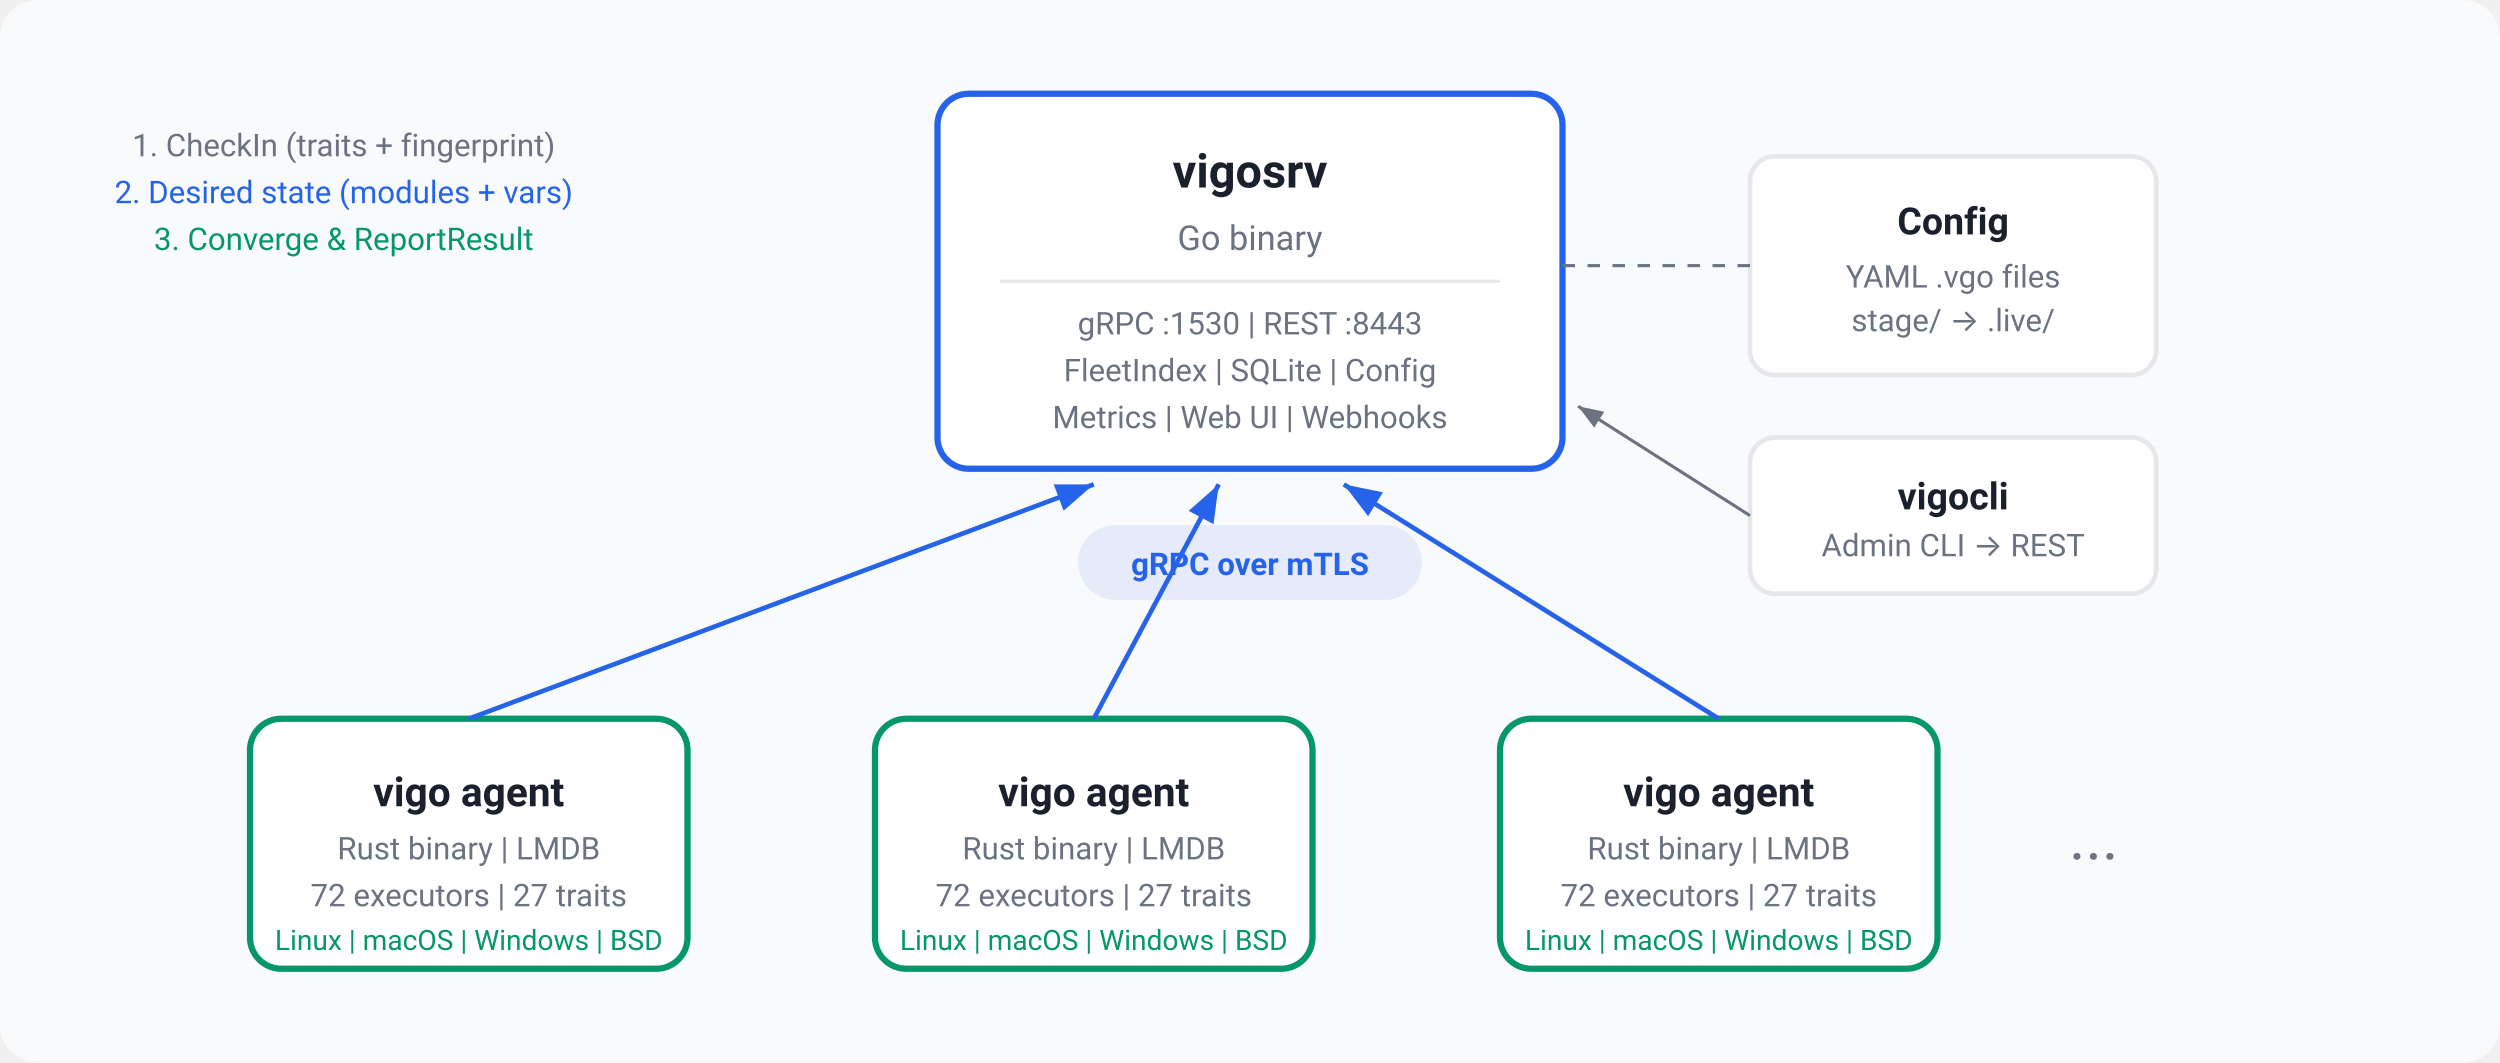
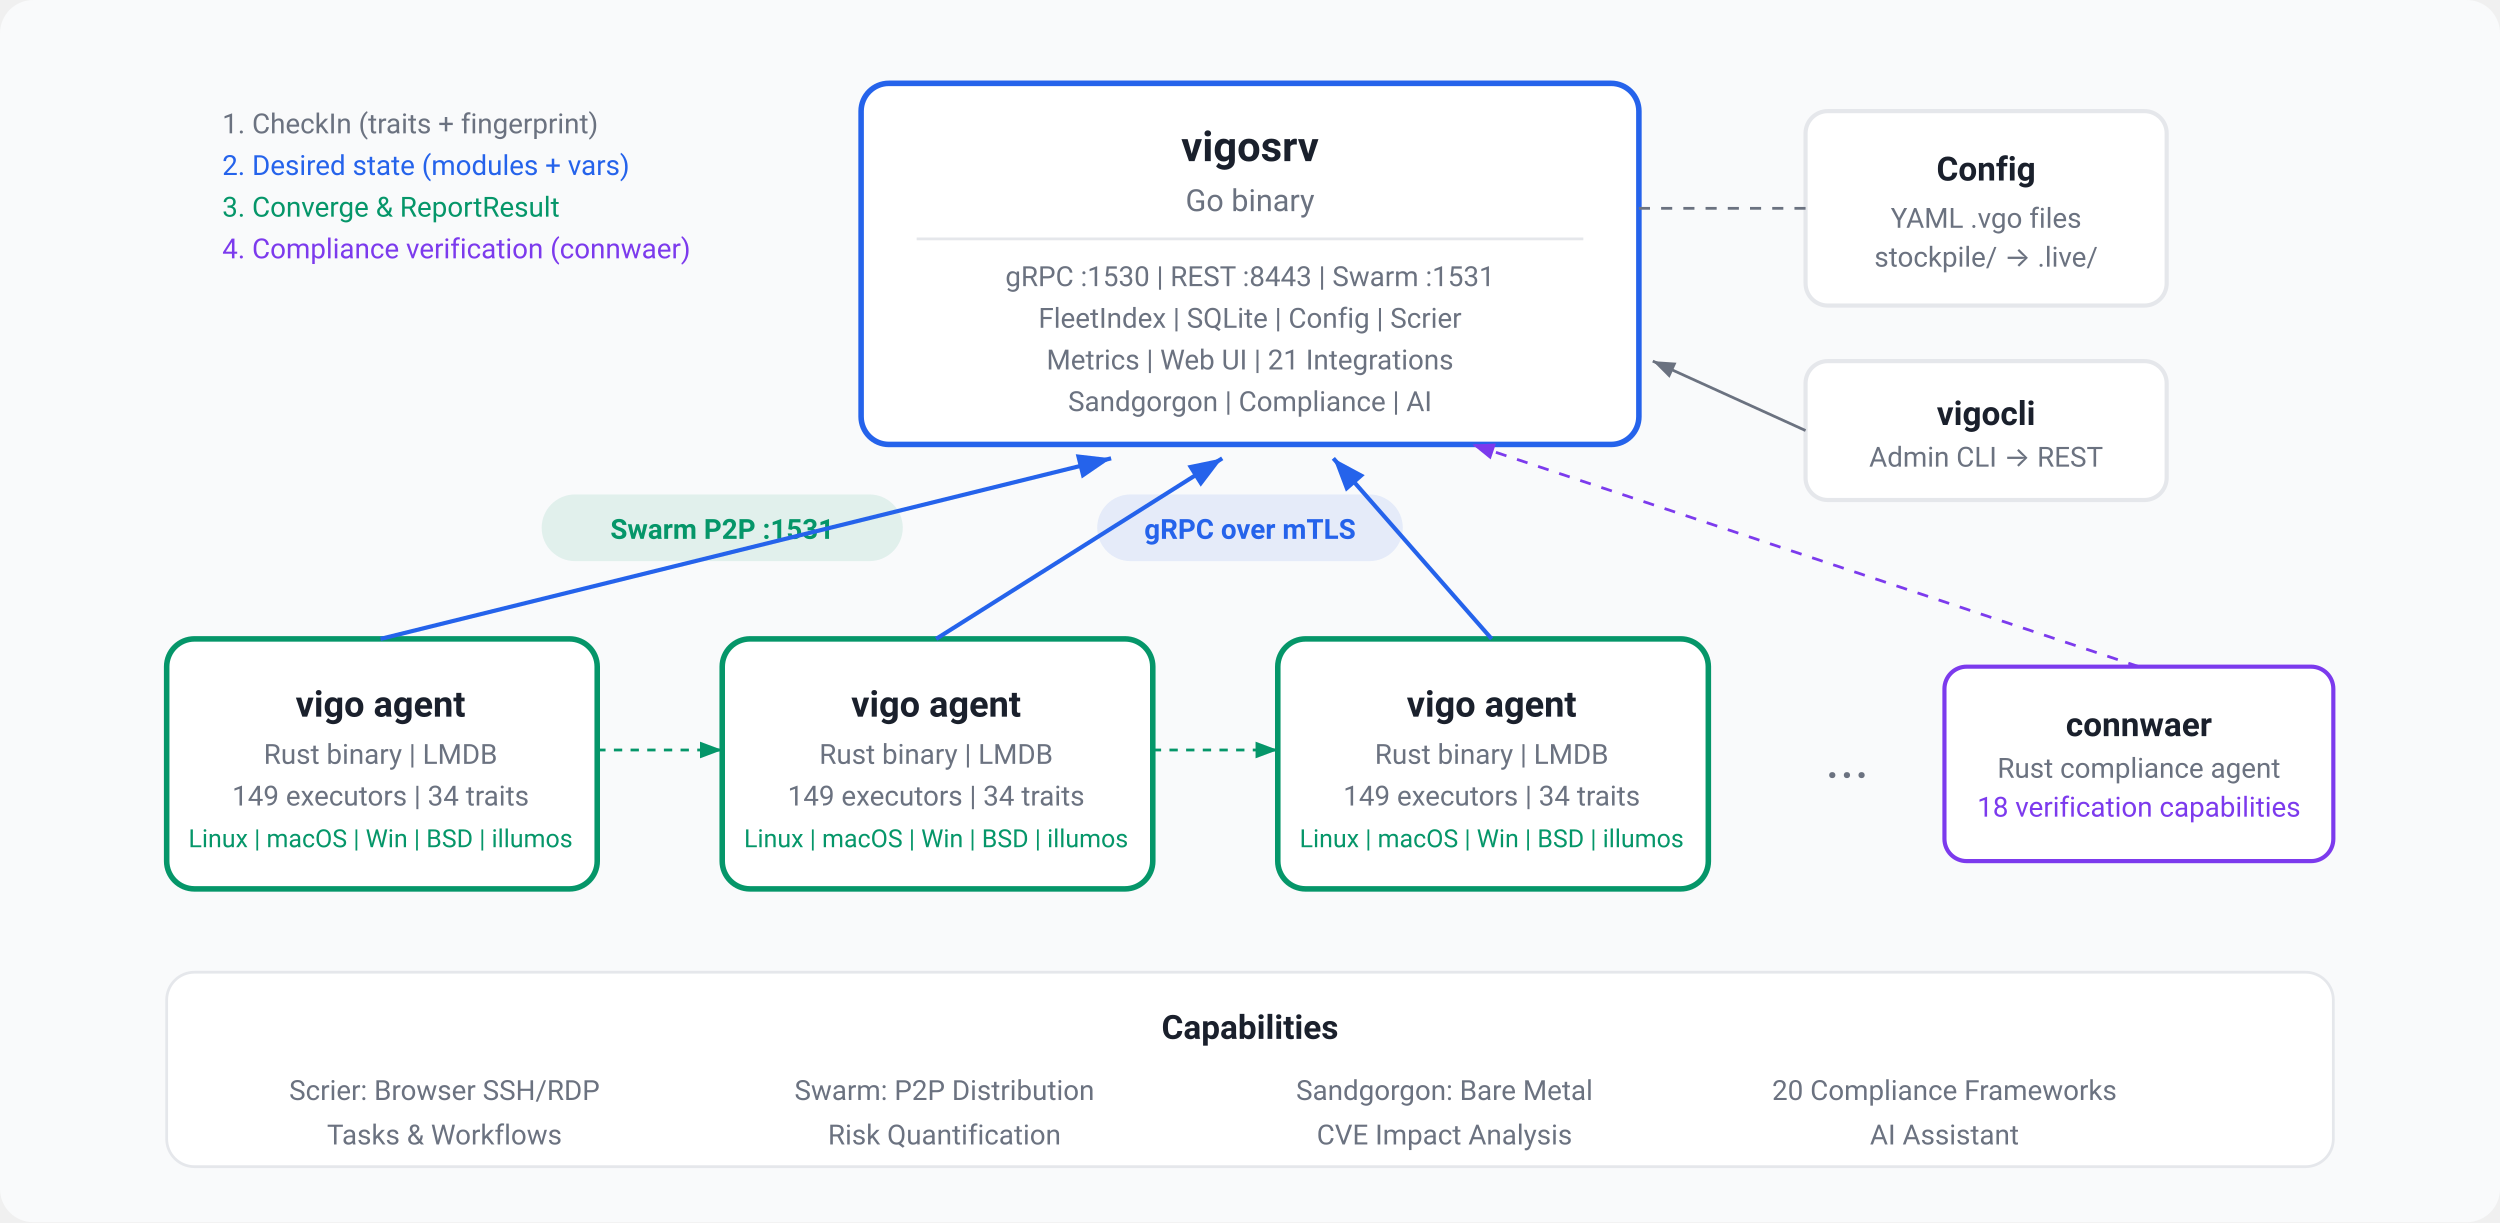
- <svg xmlns="http://www.w3.org/2000/svg" viewBox="0 0 800 340" font-family="-apple-system,BlinkMacSystemFont,'Segoe UI',Roboto,sans-serif">
-   <rect width="800" height="340" fill="#f9fafb" rx="12" />
-   <rect x="300" y="30" width="200" height="120" rx="10" fill="#fff" stroke="#2563eb" stroke-width="2" />
-   <text x="400" y="60" text-anchor="middle" font-size="15" font-weight="700" fill="#1a202c">vigosrv</text>
-   <text x="400" y="80" text-anchor="middle" font-size="11" fill="#6b7280">Go binary</text>
-   <line x1="320" y1="90" x2="480" y2="90" stroke="#e5e7eb" stroke-width="1" />
-   <text x="400" y="107" text-anchor="middle" font-size="10" fill="#6b7280">gRPC :1530 | REST :8443</text>
-   <text x="400" y="122" text-anchor="middle" font-size="10" fill="#6b7280">FleetIndex | SQLite | Config</text>
-   <text x="400" y="137" text-anchor="middle" font-size="10" fill="#6b7280">Metrics | Web UI | Webhooks</text>
-   <rect x="560" y="50" width="130" height="70" rx="8" fill="#fff" stroke="#e5e7eb" stroke-width="1.5" />
-   <text x="625" y="75" text-anchor="middle" font-size="12" font-weight="600" fill="#1a202c">Config</text>
-   <text x="625" y="92" text-anchor="middle" font-size="10" fill="#6b7280">YAML .vgo files</text>
-   <text x="625" y="106" text-anchor="middle" font-size="10" fill="#6b7280">stage/ → .live/</text>
-   <line x1="500" y1="85" x2="560" y2="85" stroke="#6b7280" stroke-width="1" stroke-dasharray="4" />
-   <rect x="560" y="140" width="130" height="50" rx="8" fill="#fff" stroke="#e5e7eb" stroke-width="1.5" />
-   <text x="625" y="163" text-anchor="middle" font-size="12" font-weight="600" fill="#1a202c">vigocli</text>
-   <text x="625" y="178" text-anchor="middle" font-size="10" fill="#6b7280">Admin CLI → REST</text>
-   <path d="M560 165 L505 130" stroke="#6b7280" stroke-width="1" fill="none" marker-end="url(#arrowGray)" />
-   <rect x="345" y="168" width="110" height="24" rx="12" fill="#2563eb" opacity="0.1" />
-   <text x="400" y="184" text-anchor="middle" font-size="10" font-weight="600" fill="#2563eb">gRPC over mTLS</text>
-   <rect x="80" y="230" width="140" height="80" rx="10" fill="#fff" stroke="#059669" stroke-width="2" />
-   <text x="150" y="258" text-anchor="middle" font-size="13" font-weight="700" fill="#1a202c">vigo agent</text>
-   <text x="150" y="275" text-anchor="middle" font-size="10" fill="#6b7280">Rust binary | LMDB</text>
-   <text x="150" y="290" text-anchor="middle" font-size="10" fill="#6b7280">72 executors | 27 traits</text>
-   <text x="150" y="304" text-anchor="middle" font-size="9" fill="#059669">Linux | macOS | Windows | BSD</text>
-   <rect x="280" y="230" width="140" height="80" rx="10" fill="#fff" stroke="#059669" stroke-width="2" />
-   <text x="350" y="258" text-anchor="middle" font-size="13" font-weight="700" fill="#1a202c">vigo agent</text>
-   <text x="350" y="275" text-anchor="middle" font-size="10" fill="#6b7280">Rust binary | LMDB</text>
-   <text x="350" y="290" text-anchor="middle" font-size="10" fill="#6b7280">72 executors | 27 traits</text>
-   <text x="350" y="304" text-anchor="middle" font-size="9" fill="#059669">Linux | macOS | Windows | BSD</text>
-   <rect x="480" y="230" width="140" height="80" rx="10" fill="#fff" stroke="#059669" stroke-width="2" />
-   <text x="550" y="258" text-anchor="middle" font-size="13" font-weight="700" fill="#1a202c">vigo agent</text>
-   <text x="550" y="275" text-anchor="middle" font-size="10" fill="#6b7280">Rust binary | LMDB</text>
-   <text x="550" y="290" text-anchor="middle" font-size="10" fill="#6b7280">72 executors | 27 traits</text>
-   <text x="550" y="304" text-anchor="middle" font-size="9" fill="#059669">Linux | macOS | Windows | BSD</text>
-   <text x="670" y="275" text-anchor="middle" font-size="20" fill="#6b7280">...</text>
-   <path d="M150 230 L350 155" stroke="#2563eb" stroke-width="1.5" fill="none" marker-end="url(#arrow)" />
-   <path d="M350 230 L390 155" stroke="#2563eb" stroke-width="1.5" fill="none" marker-end="url(#arrow)" />
-   <path d="M550 230 L430 155" stroke="#2563eb" stroke-width="1.5" fill="none" marker-end="url(#arrow)" />
-   <text x="110" y="50" text-anchor="middle" font-size="10" fill="#6b7280">1. CheckIn (traits + fingerprint)</text>
-   <text x="110" y="65" text-anchor="middle" font-size="10" fill="#2563eb">2. Desired state (modules + vars)</text>
-   <text x="110" y="80" text-anchor="middle" font-size="10" fill="#059669">3. Converge &amp; ReportResult</text>
+ <svg xmlns="http://www.w3.org/2000/svg" viewBox="0 0 900 440" font-family="-apple-system,BlinkMacSystemFont,'Segoe UI',Roboto,sans-serif">
+   <rect width="900" height="440" fill="#f9fafb" rx="12" />
+   <rect x="310" y="30" width="280" height="130" rx="10" fill="#fff" stroke="#2563eb" stroke-width="2" />
+   <text x="450" y="58" text-anchor="middle" font-size="15" font-weight="700" fill="#1a202c">vigosrv</text>
+   <text x="450" y="76" text-anchor="middle" font-size="11" fill="#6b7280">Go binary</text>
+   <line x1="330" y1="86" x2="570" y2="86" stroke="#e5e7eb" stroke-width="1" />
+   <text x="450" y="103" text-anchor="middle" font-size="10" fill="#6b7280">gRPC :1530 | REST :8443 | Swarm :1531</text>
+   <text x="450" y="118" text-anchor="middle" font-size="10" fill="#6b7280">FleetIndex | SQLite | Config | Scrier</text>
+   <text x="450" y="133" text-anchor="middle" font-size="10" fill="#6b7280">Metrics | Web UI | 21 Integrations</text>
+   <text x="450" y="148" text-anchor="middle" font-size="10" fill="#6b7280">Sandgorgon | Compliance | AI</text>
+   <rect x="650" y="40" width="130" height="70" rx="8" fill="#fff" stroke="#e5e7eb" stroke-width="1.5" />
+   <text x="715" y="65" text-anchor="middle" font-size="12" font-weight="600" fill="#1a202c">Config</text>
+   <text x="715" y="82" text-anchor="middle" font-size="10" fill="#6b7280">YAML .vgo files</text>
+   <text x="715" y="96" text-anchor="middle" font-size="10" fill="#6b7280">stockpile/ → .live/</text>
+   <line x1="590" y1="75" x2="650" y2="75" stroke="#6b7280" stroke-width="1" stroke-dasharray="4" />
+   <rect x="650" y="130" width="130" height="50" rx="8" fill="#fff" stroke="#e5e7eb" stroke-width="1.5" />
+   <text x="715" y="153" text-anchor="middle" font-size="12" font-weight="600" fill="#1a202c">vigocli</text>
+   <text x="715" y="168" text-anchor="middle" font-size="10" fill="#6b7280">Admin CLI → REST</text>
+   <path d="M650 155 L595 130" stroke="#6b7280" stroke-width="1" fill="none" marker-end="url(#arrowGray)" />
+   <rect x="395" y="178" width="110" height="24" rx="12" fill="#2563eb" opacity="0.1" />
+   <text x="450" y="194" text-anchor="middle" font-size="10" font-weight="600" fill="#2563eb">gRPC over mTLS</text>
+   <rect x="195" y="178" width="130" height="24" rx="12" fill="#059669" opacity="0.1" />
+   <text x="260" y="194" text-anchor="middle" font-size="10" font-weight="600" fill="#059669">Swarm P2P :1531</text>
+   <rect x="60" y="230" width="155" height="90" rx="10" fill="#fff" stroke="#059669" stroke-width="2" />
+   <text x="137" y="258" text-anchor="middle" font-size="13" font-weight="700" fill="#1a202c">vigo agent</text>
+   <text x="137" y="275" text-anchor="middle" font-size="10" fill="#6b7280">Rust binary | LMDB</text>
+   <text x="137" y="290" text-anchor="middle" font-size="10" fill="#6b7280">149 executors | 34 traits</text>
+   <text x="137" y="305" text-anchor="middle" font-size="9" fill="#059669">Linux | macOS | Win | BSD | illumos</text>
+   <rect x="260" y="230" width="155" height="90" rx="10" fill="#fff" stroke="#059669" stroke-width="2" />
+   <text x="337" y="258" text-anchor="middle" font-size="13" font-weight="700" fill="#1a202c">vigo agent</text>
+   <text x="337" y="275" text-anchor="middle" font-size="10" fill="#6b7280">Rust binary | LMDB</text>
+   <text x="337" y="290" text-anchor="middle" font-size="10" fill="#6b7280">149 executors | 34 traits</text>
+   <text x="337" y="305" text-anchor="middle" font-size="9" fill="#059669">Linux | macOS | Win | BSD | illumos</text>
+   <rect x="460" y="230" width="155" height="90" rx="10" fill="#fff" stroke="#059669" stroke-width="2" />
+   <text x="537" y="258" text-anchor="middle" font-size="13" font-weight="700" fill="#1a202c">vigo agent</text>
+   <text x="537" y="275" text-anchor="middle" font-size="10" fill="#6b7280">Rust binary | LMDB</text>
+   <text x="537" y="290" text-anchor="middle" font-size="10" fill="#6b7280">149 executors | 34 traits</text>
+   <text x="537" y="305" text-anchor="middle" font-size="9" fill="#059669">Linux | macOS | Win | BSD | illumos</text>
+   <text x="665" y="280" text-anchor="middle" font-size="20" fill="#6b7280">...</text>
+   <rect x="700" y="240" width="140" height="70" rx="8" fill="#fff" stroke="#7c3aed" stroke-width="1.5" />
+   <text x="770" y="265" text-anchor="middle" font-size="12" font-weight="600" fill="#1a202c">connwaer</text>
+   <text x="770" y="280" text-anchor="middle" font-size="10" fill="#6b7280">Rust compliance agent</text>
+   <text x="770" y="294" text-anchor="middle" font-size="10" fill="#7c3aed">18 verification capabilities</text>
+   <path d="M215 270 L260 270" stroke="#059669" stroke-width="1" fill="none" stroke-dasharray="3" marker-end="url(#arrowGreen)" />
+   <path d="M415 270 L460 270" stroke="#059669" stroke-width="1" fill="none" stroke-dasharray="3" marker-end="url(#arrowGreen)" />
+   <path d="M137 230 L400 165" stroke="#2563eb" stroke-width="1.5" fill="none" marker-end="url(#arrow)" />
+   <path d="M337 230 L440 165" stroke="#2563eb" stroke-width="1.5" fill="none" marker-end="url(#arrow)" />
+   <path d="M537 230 L480 165" stroke="#2563eb" stroke-width="1.5" fill="none" marker-end="url(#arrow)" />
+   <path d="M770 240 L530 160" stroke="#7c3aed" stroke-width="1" fill="none" stroke-dasharray="4" marker-end="url(#arrowPurple)" />
+   <text x="80" y="48" text-anchor="start" font-size="10" fill="#6b7280">1. CheckIn (traits + fingerprint)</text>
+   <text x="80" y="63" text-anchor="start" font-size="10" fill="#2563eb">2. Desired state (modules + vars)</text>
+   <text x="80" y="78" text-anchor="start" font-size="10" fill="#059669">3. Converge &amp; ReportResult</text>
+   <text x="80" y="93" text-anchor="start" font-size="10" fill="#7c3aed">4. Compliance verification (connwaer)</text>
+   <rect x="60" y="350" width="780" height="70" rx="10" fill="#fff" stroke="#e5e7eb" stroke-width="1" />
+   <text x="450" y="374" text-anchor="middle" font-size="12" font-weight="600" fill="#1a202c">Capabilities</text>
+   <text x="160" y="396" text-anchor="middle" font-size="10" fill="#6b7280">Scrier: Browser SSH/RDP</text>
+   <text x="340" y="396" text-anchor="middle" font-size="10" fill="#6b7280">Swarm: P2P Distribution</text>
+   <text x="520" y="396" text-anchor="middle" font-size="10" fill="#6b7280">Sandgorgon: Bare Metal</text>
+   <text x="700" y="396" text-anchor="middle" font-size="10" fill="#6b7280">20 Compliance Frameworks</text>
+   <text x="160" y="412" text-anchor="middle" font-size="10" fill="#6b7280">Tasks &amp; Workflows</text>
+   <text x="340" y="412" text-anchor="middle" font-size="10" fill="#6b7280">Risk Quantification</text>
+   <text x="520" y="412" text-anchor="middle" font-size="10" fill="#6b7280">CVE Impact Analysis</text>
+   <text x="700" y="412" text-anchor="middle" font-size="10" fill="#6b7280">AI Assistant</text>
  <defs>
    <marker id="arrow" markerWidth="8" markerHeight="6" refX="8" refY="3" orient="auto">
      <path d="M0,0 L8,3 L0,6" fill="#2563eb" />
    </marker>
    <marker id="arrowGray" markerWidth="8" markerHeight="6" refX="8" refY="3" orient="auto">
      <path d="M0,0 L8,3 L0,6" fill="#6b7280" />
    </marker>
+     <marker id="arrowGreen" markerWidth="8" markerHeight="6" refX="8" refY="3" orient="auto">
+       <path d="M0,0 L8,3 L0,6" fill="#059669" />
+     </marker>
+     <marker id="arrowPurple" markerWidth="8" markerHeight="6" refX="8" refY="3" orient="auto">
+       <path d="M0,0 L8,3 L0,6" fill="#7c3aed" />
+     </marker>
  </defs>
</svg>
